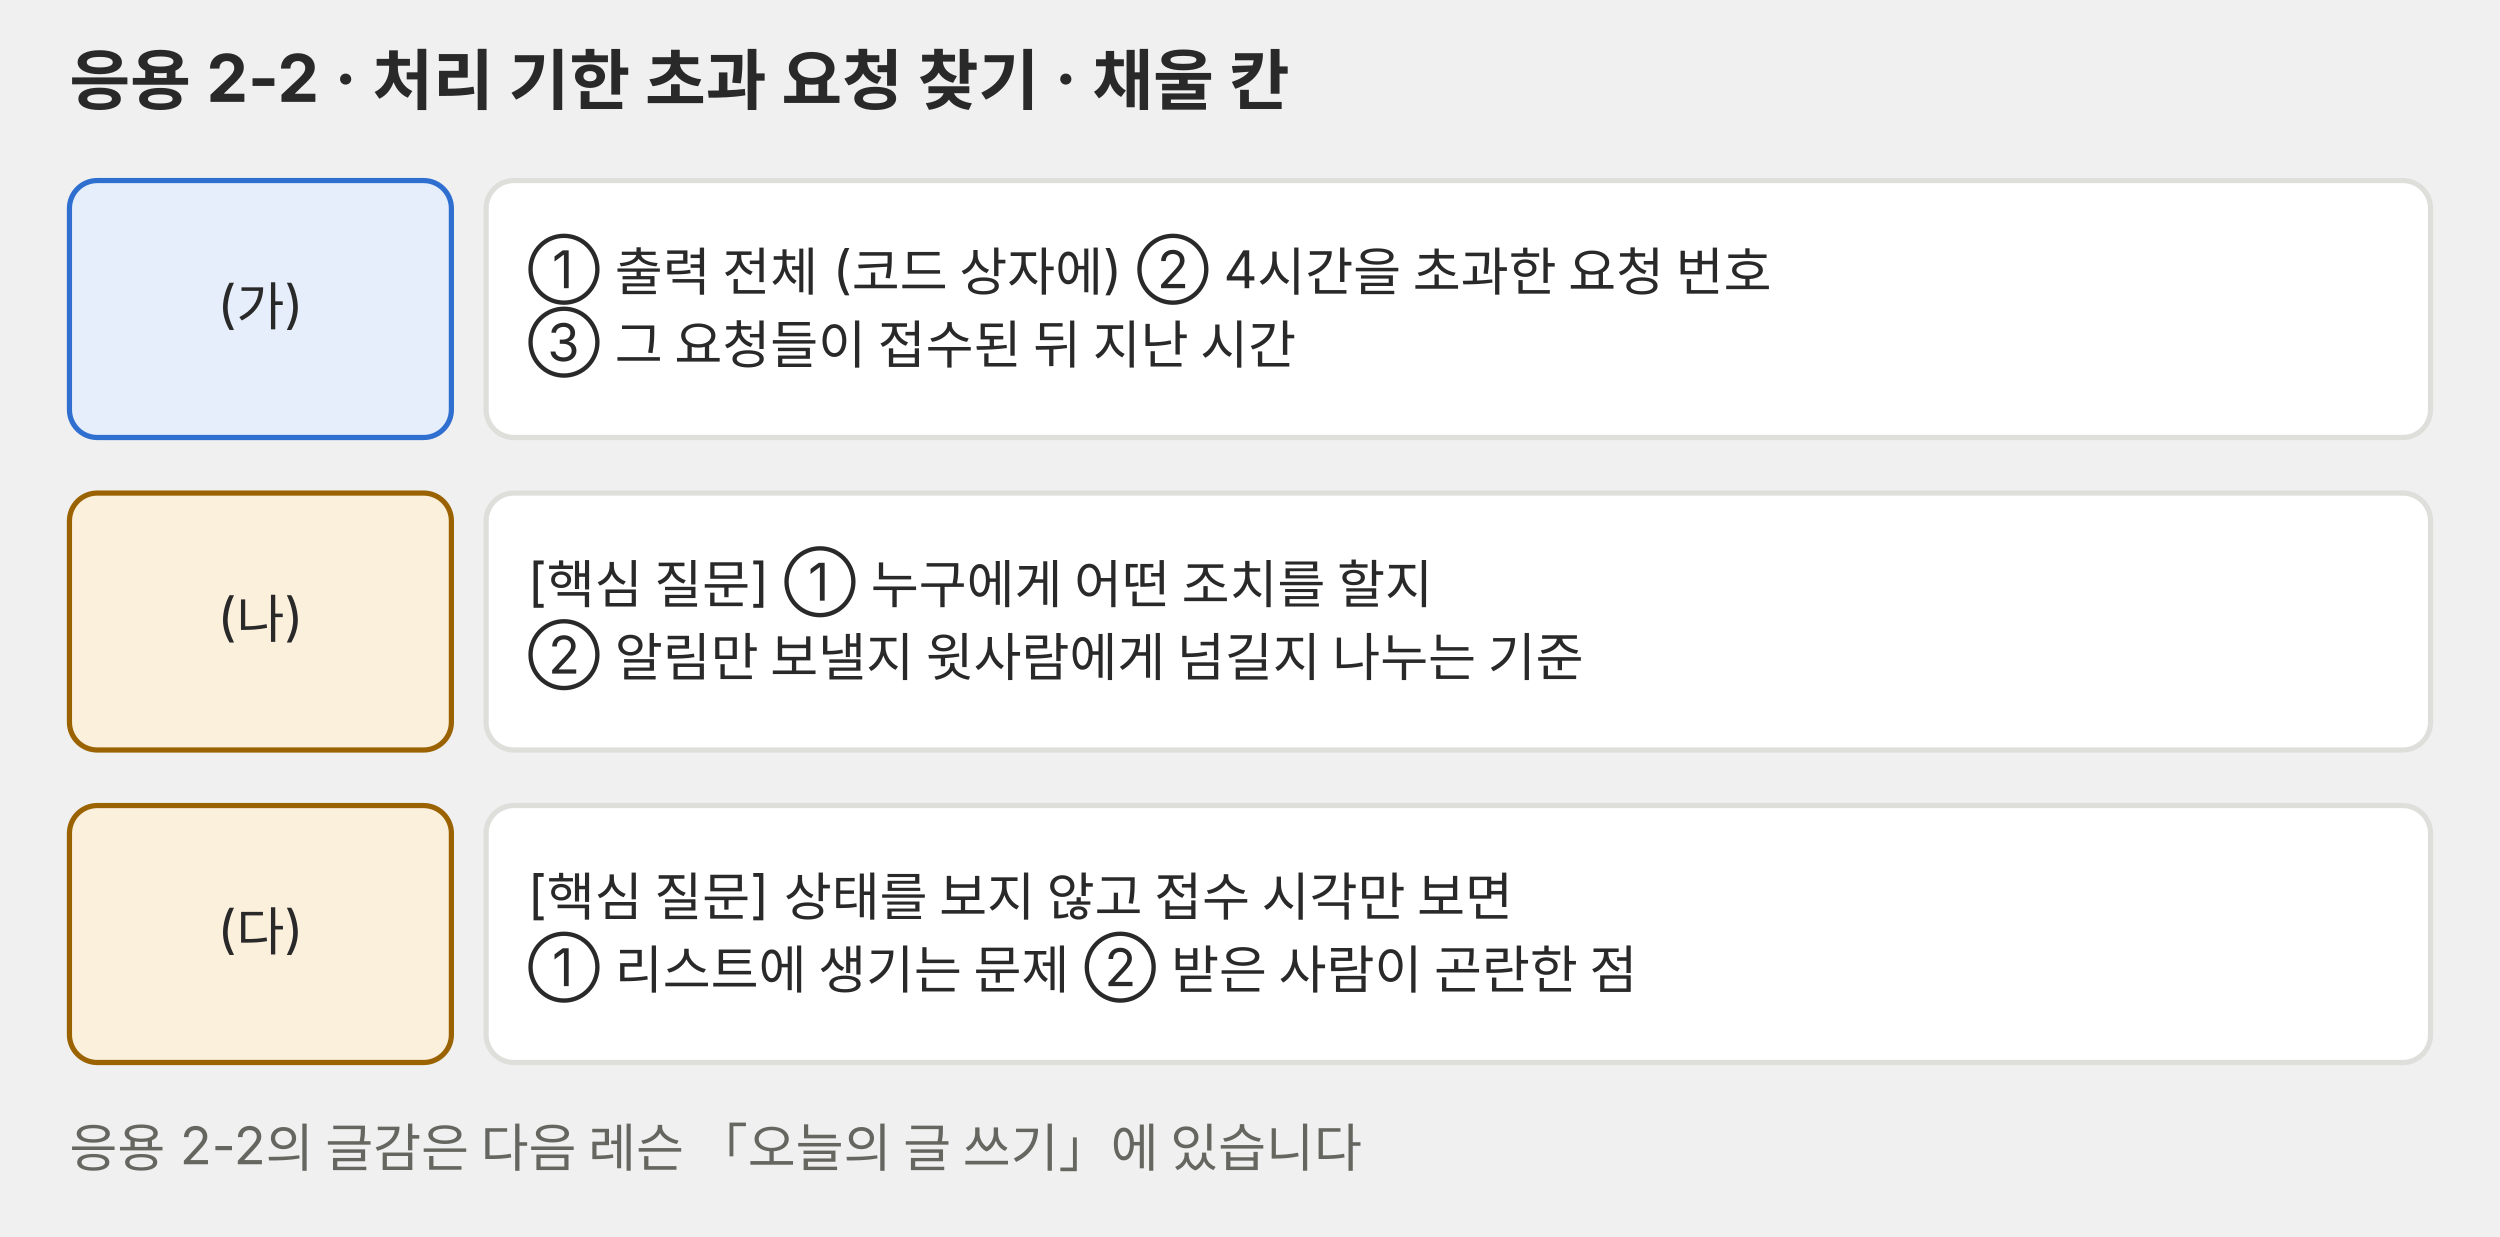
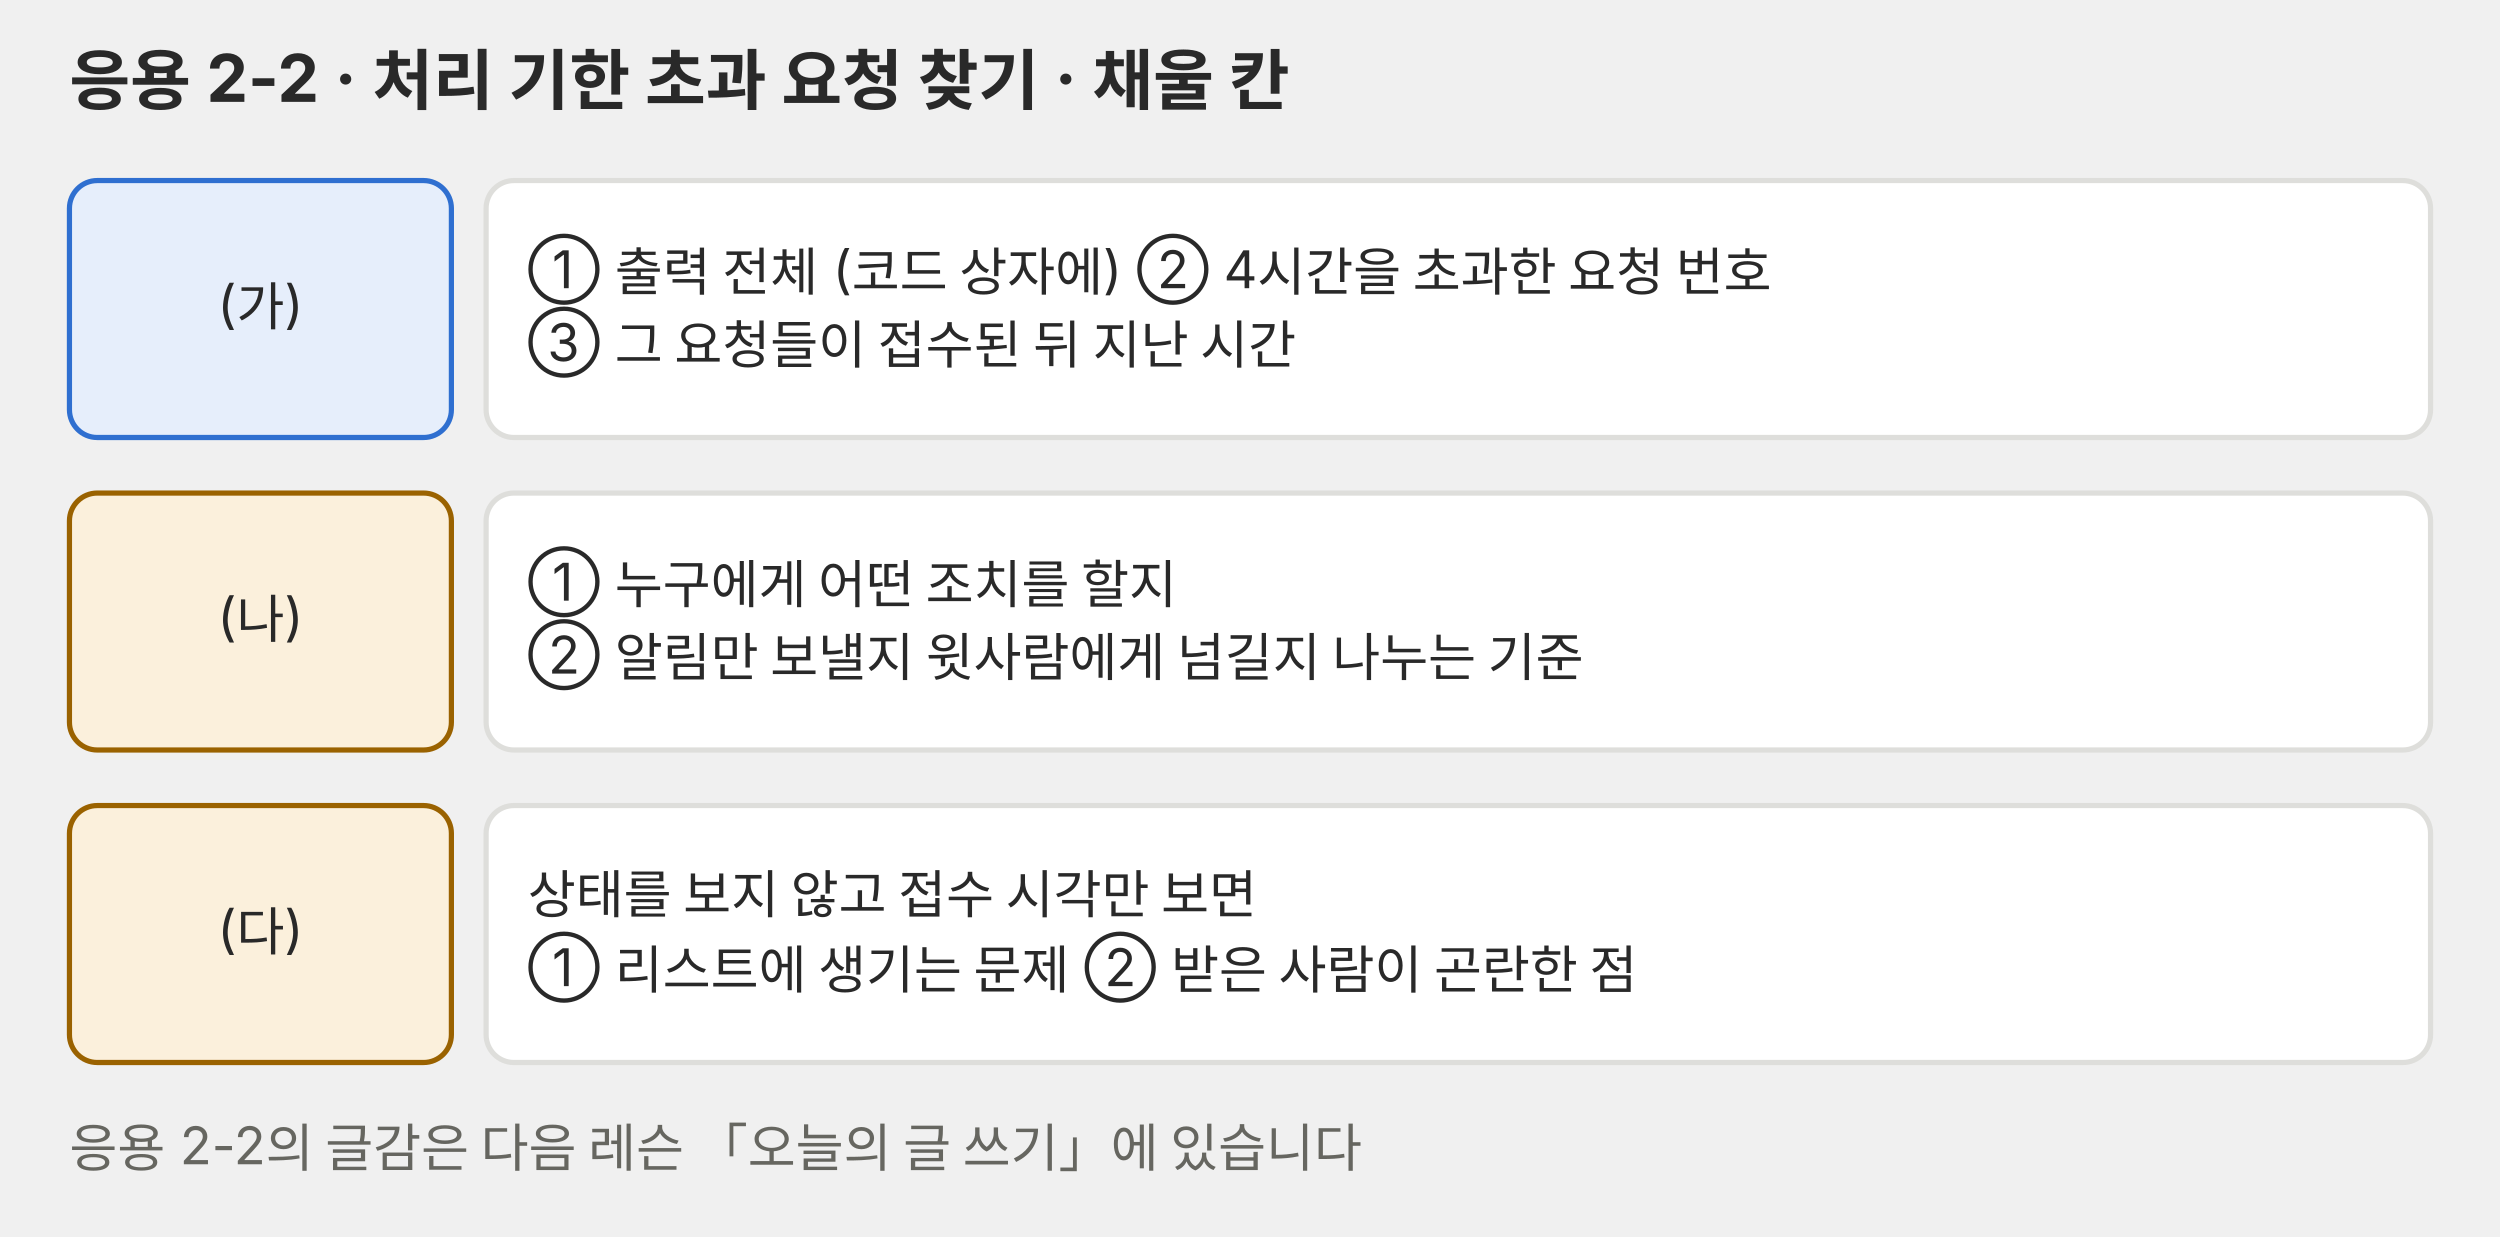
<svg xmlns="http://www.w3.org/2000/svg" viewBox="0 0 720 356" role="img">
  <defs>
    <marker id="a-p06" viewBox="0 0 10 10" refX="9" refY="5" markerWidth="7" markerHeight="7" orient="auto-start-reverse">
      <path d="M0,0 L10,5 L0,10 z" fill="#666660" />
    </marker>
  </defs>
  <g font-family="Pretendard, 'Noto Sans KR', -apple-system, 'Segoe UI', sans-serif">
    <text x="20" y="30" font-size="19" fill="#292929" text-anchor="start" font-weight="700">응용 2-2 · 처리 기한 초과 요청 찾기 · 채울 칸</text>
    <rect x="20" y="52" width="110" height="74" rx="8" fill="#e6eefb" stroke="#2f6fd0" stroke-width="1.5" />
    <text x="75" y="93" font-size="15" fill="#292929" text-anchor="middle">(가)</text>
    <rect x="140" y="52" width="560" height="74" rx="8" fill="#ffffff" stroke="#dededb" stroke-width="1.5" />
    <text x="152" y="83" font-size="15" fill="#292929" text-anchor="start">① 출력 전체 (코드 상자에)  ② 4시간을 초과한 요청 번호</text>
    <text x="152" y="104" font-size="15" fill="#292929" text-anchor="start">③ 그 요청들이 접수된 뒤 지난 시간</text>
    <rect x="20" y="142" width="110" height="74" rx="8" fill="#fbf0dc" stroke="#9a6200" stroke-width="1.5" />
    <text x="75" y="183" font-size="15" fill="#292929" text-anchor="middle">(나)</text>
    <rect x="140" y="142" width="560" height="74" rx="8" fill="#ffffff" stroke="#dededb" stroke-width="1.5" />
-     <text x="152" y="173" font-size="15" fill="#292929" text-anchor="start">[핵심 질문] ① 누구에게 어떤 조치를 할지</text>
+     <text x="152" y="173" font-size="15" fill="#292929" text-anchor="start">① 누구에게 어떤 조치를 할지</text>
    <text x="152" y="194" font-size="15" fill="#292929" text-anchor="start">② 알림만 보낼지 윗사람에게 넘길지 나누는 기준</text>
    <rect x="20" y="232" width="110" height="74" rx="8" fill="#fbf0dc" stroke="#9a6200" stroke-width="1.5" />
    <text x="75" y="273" font-size="15" fill="#292929" text-anchor="middle">(다)</text>
    <rect x="140" y="232" width="560" height="74" rx="8" fill="#ffffff" stroke="#dededb" stroke-width="1.5" />
-     <text x="152" y="263" font-size="15" fill="#292929" text-anchor="start">[핵심 질문] 상태를 보지 않고 접수 시각만 보면</text>
+     <text x="152" y="263" font-size="15" fill="#292929" text-anchor="start">상태를 보지 않고 접수 시각만 보면</text>
    <text x="152" y="284" font-size="15" fill="#292929" text-anchor="start">① 리스트에 생기는 문제  ② 받은 사람이 곤란한 점</text>
    <text x="20" y="336" font-size="15" fill="#666660" text-anchor="start">응용 2-2의 글감은 다음 레슨 「오늘의 글 쓰기」에 있습니다</text>
  </g>
</svg>
